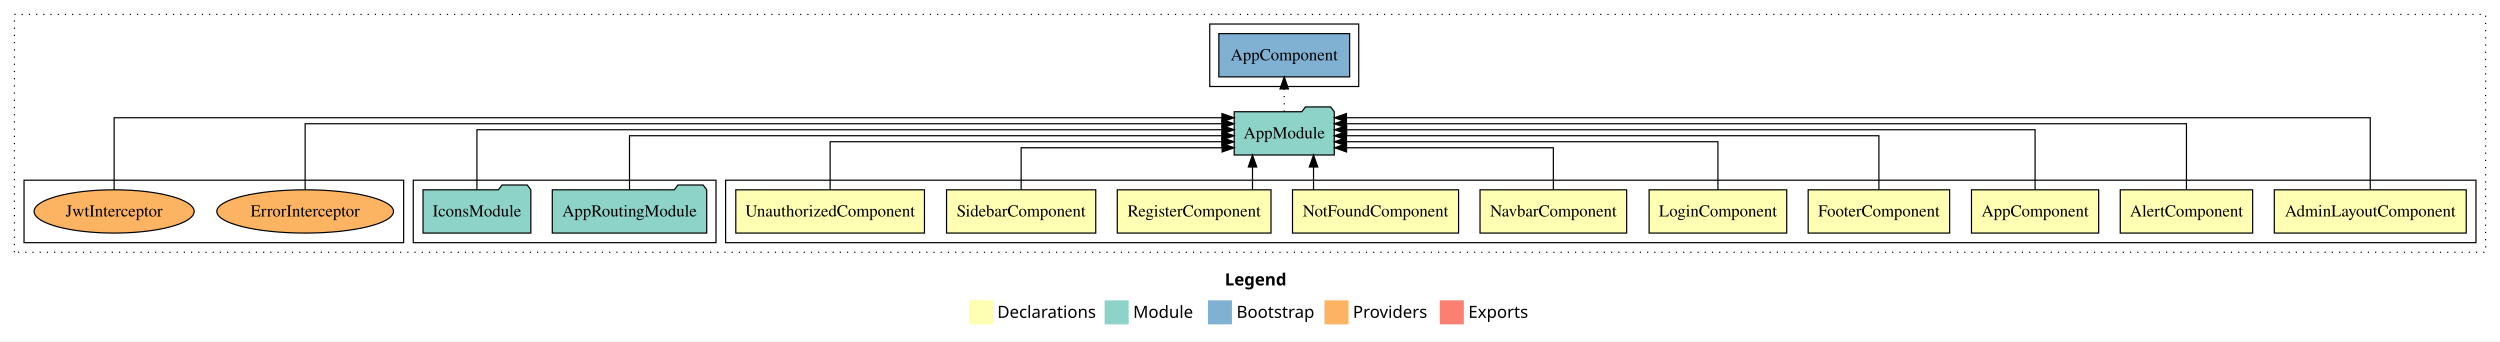
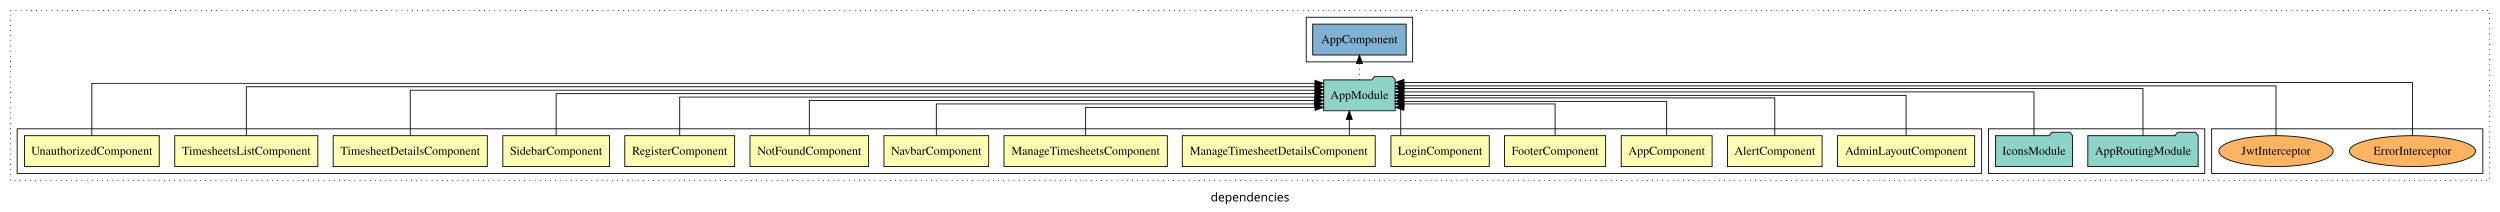
- <svg xmlns="http://www.w3.org/2000/svg" width="2081pt" height="284pt" viewBox="0.00 0.00 2081.00 284.00">
-   <g id="graph0" class="graph" transform="scale(1 1) rotate(0) translate(4 280)">
-     <polygon fill="#ffffff" stroke="transparent" points="-4,4 -4,-280 2077,-280 2077,4 -4,4" />
-     <text text-anchor="start" x="1015.509" y="-42.4" font-family="sans-serif" font-weight="bold" font-size="14.00" fill="#000000">Legend</text>
-     <polygon fill="#ffffb3" stroke="transparent" points="802.5,-10 802.5,-30 822.5,-30 822.5,-10 802.5,-10" />
-     <text text-anchor="start" x="826.129" y="-15.4" font-family="sans-serif" font-size="14.00" fill="#000000">  Declarations</text>
-     <polygon fill="#8dd3c7" stroke="transparent" points="915.5,-10 915.5,-30 935.5,-30 935.5,-10 915.5,-10" />
-     <text text-anchor="start" x="939.225" y="-15.4" font-family="sans-serif" font-size="14.00" fill="#000000">  Module</text>
-     <polygon fill="#80b1d3" stroke="transparent" points="1001.5,-10 1001.5,-30 1021.5,-30 1021.5,-10 1001.5,-10" />
-     <text text-anchor="start" x="1025.281" y="-15.4" font-family="sans-serif" font-size="14.00" fill="#000000">  Bootstrap</text>
-     <polygon fill="#fdb462" stroke="transparent" points="1098.5,-10 1098.5,-30 1118.5,-30 1118.5,-10 1098.5,-10" />
-     <text text-anchor="start" x="1122.173" y="-15.4" font-family="sans-serif" font-size="14.00" fill="#000000">  Providers</text>
-     <polygon fill="#fb8072" stroke="transparent" points="1194.5,-10 1194.5,-30 1214.5,-30 1214.5,-10 1194.5,-10" />
-     <text text-anchor="start" x="1218.226" y="-15.4" font-family="sans-serif" font-size="14.00" fill="#000000">  Exports</text>
+ <svg xmlns="http://www.w3.org/2000/svg" width="2913pt" height="247pt" viewBox="0.00 0.00 2913.00 246.80">
+   <g id="graph0" class="graph" transform="scale(1 1) rotate(0) translate(4 242.8)">
+     <polygon fill="white" stroke="transparent" points="-4,4 -4,-242.8 2909,-242.8 2909,4 -4,4" />
+     <text text-anchor="middle" x="1452.5" y="-8.2" font-family="sans-serif" font-size="14.00">dependencies</text>
    <g id="clust1" class="cluster">
-       <polygon fill="none" stroke="#000000" stroke-dasharray="1,5" points="8,-70 8,-268 2065,-268 2065,-70 8,-70" />
+       <polygon fill="none" stroke="black" stroke-dasharray="1,5" points="8,-32.8 8,-230.8 2897,-230.8 2897,-32.8 8,-32.8" />
+     </g>
+     <g id="clust20" class="cluster">
+       <polygon fill="none" stroke="black" points="2573,-40.8 2573,-92.8 2889,-92.8 2889,-40.8 2573,-40.8" />
+     </g>
+     <g id="clust17" class="cluster">
+       <polygon fill="none" stroke="black" points="2313,-40.8 2313,-92.8 2565,-92.8 2565,-40.8 2313,-40.8" />
    </g>
    <g id="clust2" class="cluster">
-       <polygon fill="none" stroke="#000000" points="600,-78 600,-130 2057,-130 2057,-78 600,-78" />
+       <polygon fill="none" stroke="black" points="16,-40.8 16,-92.8 2305,-92.8 2305,-40.8 16,-40.8" />
    </g>
-     <g id="clust13" class="cluster">
-       <polygon fill="none" stroke="#000000" points="340,-78 340,-130 592,-130 592,-78 340,-78" />
-     </g>
-     <g id="clust15" class="cluster">
-       <polygon fill="none" stroke="#000000" points="1003,-208 1003,-260 1127,-260 1127,-208 1003,-208" />
-     </g>
-     <g id="clust16" class="cluster">
-       <polygon fill="none" stroke="#000000" points="16,-78 16,-130 332,-130 332,-78 16,-78" />
+     <g id="clust19" class="cluster">
+       <polygon fill="none" stroke="black" points="1518,-170.8 1518,-222.8 1642,-222.8 1642,-170.8 1518,-170.8" />
    </g>
    <g id="node1" class="node">
-       <polygon fill="#ffffb3" stroke="#000000" points="2048.878,-122 1889.122,-122 1889.122,-86 2048.878,-86 2048.878,-122" />
-       <text text-anchor="middle" x="1969" y="-99.8" font-family="Times,serif" font-size="14.00" fill="#000000">AdminLayoutComponent</text>
+       <polygon fill="#ffffb3" stroke="black" points="2296.88,-84.8 2137.12,-84.8 2137.12,-48.8 2296.88,-48.8 2296.88,-84.8" />
+       <text text-anchor="middle" x="2217" y="-62.6" font-family="Times,serif" font-size="14.00">AdminLayoutComponent</text>
+     </g>
+     <g id="node15" class="node">
+       <polygon fill="#8dd3c7" stroke="black" points="1621.66,-149.8 1618.66,-153.8 1597.66,-153.8 1594.66,-149.8 1538.34,-149.8 1538.34,-113.8 1621.66,-113.8 1621.66,-149.8" />
+       <text text-anchor="middle" x="1580" y="-127.6" font-family="Times,serif" font-size="14.00">AppModule</text>
+     </g>
+     <g id="edge1" class="edge">
+       <path fill="none" stroke="black" d="M2217,-84.91C2217,-104.14 2217,-131.8 2217,-131.8 2217,-131.8 1631.8,-131.8 1631.8,-131.8" />
+       <polygon fill="black" stroke="black" points="1631.8,-128.3 1621.8,-131.8 1631.8,-135.3 1631.8,-128.3" />
+     </g>
+     <g id="node2" class="node">
+       <polygon fill="#ffffb3" stroke="black" points="2119.1,-84.8 2008.9,-84.8 2008.9,-48.8 2119.1,-48.8 2119.1,-84.8" />
+       <text text-anchor="middle" x="2064" y="-62.6" font-family="Times,serif" font-size="14.00">AlertComponent</text>
+     </g>
+     <g id="edge2" class="edge">
+       <path fill="none" stroke="black" d="M2064,-85.07C2064,-103.36 2064,-128.8 2064,-128.8 2064,-128.8 1631.68,-128.8 1631.68,-128.8" />
+       <polygon fill="black" stroke="black" points="1631.68,-125.3 1621.68,-128.8 1631.68,-132.3 1631.68,-125.3" />
+     </g>
+     <g id="node3" class="node">
+       <polygon fill="#ffffb3" stroke="black" points="1990.94,-84.8 1885.06,-84.8 1885.06,-48.8 1990.94,-48.8 1990.94,-84.8" />
+       <text text-anchor="middle" x="1938" y="-62.6" font-family="Times,serif" font-size="14.00">AppComponent</text>
+     </g>
+     <g id="edge3" class="edge">
+       <path fill="none" stroke="black" d="M1938,-84.83C1938,-101.86 1938,-124.8 1938,-124.8 1938,-124.8 1631.77,-124.8 1631.77,-124.8" />
+       <polygon fill="black" stroke="black" points="1631.77,-121.3 1621.77,-124.8 1631.77,-128.3 1631.77,-121.3" />
+     </g>
+     <g id="node4" class="node">
+       <polygon fill="#ffffb3" stroke="black" points="1866.88,-84.8 1749.12,-84.8 1749.12,-48.8 1866.88,-48.8 1866.88,-84.8" />
+       <text text-anchor="middle" x="1808" y="-62.6" font-family="Times,serif" font-size="14.00">FooterComponent</text>
+     </g>
+     <g id="edge4" class="edge">
+       <path fill="none" stroke="black" d="M1808,-84.81C1808,-100.85 1808,-121.8 1808,-121.8 1808,-121.8 1631.82,-121.8 1631.82,-121.8" />
+       <polygon fill="black" stroke="black" points="1631.82,-118.3 1621.82,-121.8 1631.82,-125.3 1631.82,-118.3" />
+     </g>
+     <g id="node5" class="node">
+       <polygon fill="#ffffb3" stroke="black" points="1731.27,-84.8 1616.73,-84.8 1616.73,-48.8 1731.27,-48.8 1731.27,-84.8" />
+       <text text-anchor="middle" x="1674" y="-62.6" font-family="Times,serif" font-size="14.00">LoginComponent</text>
+     </g>
+     <g id="edge5" class="edge">
+       <path fill="none" stroke="black" d="M1628.15,-84.92C1628.15,-99.58 1628.15,-117.8 1628.15,-117.8 1628.15,-117.8 1627.52,-117.8 1627.52,-117.8" />
+       <polygon fill="black" stroke="black" points="1631.86,-114.3 1621.86,-117.8 1631.86,-121.3 1631.86,-114.3" />
+     </g>
+     <g id="node6" class="node">
+       <polygon fill="#ffffb3" stroke="black" points="1598.39,-84.8 1373.61,-84.8 1373.61,-48.8 1598.39,-48.8 1598.39,-84.8" />
+       <text text-anchor="middle" x="1486" y="-62.6" font-family="Times,serif" font-size="14.00">ManageTimesheetDetailsComponent</text>
+     </g>
+     <g id="edge6" class="edge">
+       <path fill="none" stroke="black" d="M1568.18,-84.91C1568.18,-84.91 1568.18,-103.79 1568.18,-103.79" />
+       <polygon fill="black" stroke="black" points="1564.68,-103.79 1568.18,-113.79 1571.68,-103.79 1564.68,-103.79" />
+     </g>
+     <g id="node7" class="node">
+       <polygon fill="#ffffb3" stroke="black" points="1356.18,-84.8 1165.82,-84.8 1165.82,-48.8 1356.18,-48.8 1356.18,-84.8" />
+       <text text-anchor="middle" x="1261" y="-62.6" font-family="Times,serif" font-size="14.00">ManageTimesheetsComponent</text>
+     </g>
+     <g id="edge7" class="edge">
+       <path fill="none" stroke="black" d="M1261,-84.92C1261,-99.58 1261,-117.8 1261,-117.8 1261,-117.8 1528.3,-117.8 1528.3,-117.8" />
+       <polygon fill="black" stroke="black" points="1528.3,-121.3 1538.3,-117.8 1528.3,-114.3 1528.3,-121.3" />
+     </g>
+     <g id="node8" class="node">
+       <polygon fill="#ffffb3" stroke="black" points="1148.03,-84.8 1025.97,-84.8 1025.97,-48.8 1148.03,-48.8 1148.03,-84.8" />
+       <text text-anchor="middle" x="1087" y="-62.6" font-family="Times,serif" font-size="14.00">NavbarComponent</text>
+     </g>
+     <g id="edge8" class="edge">
+       <path fill="none" stroke="black" d="M1087,-84.81C1087,-100.85 1087,-121.8 1087,-121.8 1087,-121.8 1527.97,-121.8 1527.97,-121.8" />
+       <polygon fill="black" stroke="black" points="1527.97,-125.3 1537.97,-121.8 1527.97,-118.3 1527.97,-125.3" />
+     </g>
+     <g id="node9" class="node">
+       <polygon fill="#ffffb3" stroke="black" points="1008.12,-84.8 869.88,-84.8 869.88,-48.8 1008.12,-48.8 1008.12,-84.8" />
+       <text text-anchor="middle" x="939" y="-62.6" font-family="Times,serif" font-size="14.00">NotFoundComponent</text>
+     </g>
+     <g id="edge9" class="edge">
+       <path fill="none" stroke="black" d="M939,-84.82C939,-102.17 939,-125.8 939,-125.8 939,-125.8 1527.94,-125.8 1527.94,-125.8" />
+       <polygon fill="black" stroke="black" points="1527.94,-129.3 1537.94,-125.8 1527.94,-122.3 1527.94,-129.3" />
+     </g>
+     <g id="node10" class="node">
+       <polygon fill="#ffffb3" stroke="black" points="851.99,-84.8 724.01,-84.8 724.01,-48.8 851.99,-48.8 851.99,-84.8" />
+       <text text-anchor="middle" x="788" y="-62.6" font-family="Times,serif" font-size="14.00">RegisterComponent</text>
+     </g>
+     <g id="edge10" class="edge">
+       <path fill="none" stroke="black" d="M788,-85.02C788,-103.63 788,-129.8 788,-129.8 788,-129.8 1528.26,-129.8 1528.26,-129.8" />
+       <polygon fill="black" stroke="black" points="1528.26,-133.3 1538.26,-129.8 1528.26,-126.3 1528.26,-133.3" />
    </g>
    <g id="node11" class="node">
-       <polygon fill="#8dd3c7" stroke="#000000" points="1106.657,-187 1103.657,-191 1082.657,-191 1079.657,-187 1023.343,-187 1023.343,-151 1106.657,-151 1106.657,-187" />
-       <text text-anchor="middle" x="1065" y="-164.8" font-family="Times,serif" font-size="14.00" fill="#000000">AppModule</text>
+       <polygon fill="#ffffb3" stroke="black" points="706.1,-84.8 581.9,-84.8 581.9,-48.8 706.1,-48.8 706.1,-84.8" />
+       <text text-anchor="middle" x="644" y="-62.6" font-family="Times,serif" font-size="14.00">SidebarComponent</text>
    </g>
-     <g id="edge1" class="edge">
-       <path fill="none" stroke="#000000" d="M1969,-122.091C1969,-145.133 1969,-182 1969,-182 1969,-182 1116.789,-182 1116.789,-182" />
-       <polygon fill="#000000" stroke="#000000" points="1116.789,-178.5 1106.789,-182 1116.789,-185.5 1116.789,-178.5" />
+     <g id="edge11" class="edge">
+       <path fill="none" stroke="black" d="M644,-85.11C644,-104.95 644,-133.8 644,-133.8 644,-133.8 1528.27,-133.8 1528.27,-133.8" />
+       <polygon fill="black" stroke="black" points="1528.27,-137.3 1538.27,-133.8 1528.27,-130.3 1528.27,-137.3" />
    </g>
-     <g id="node2" class="node">
-       <polygon fill="#ffffb3" stroke="#000000" points="1871.095,-122 1760.905,-122 1760.905,-86 1871.095,-86 1871.095,-122" />
-       <text text-anchor="middle" x="1816" y="-99.8" font-family="Times,serif" font-size="14.00" fill="#000000">AlertComponent</text>
+     <g id="node12" class="node">
+       <polygon fill="#ffffb3" stroke="black" points="563.8,-84.8 384.2,-84.8 384.2,-48.8 563.8,-48.8 563.8,-84.8" />
+       <text text-anchor="middle" x="474" y="-62.6" font-family="Times,serif" font-size="14.00">TimesheetDetailsComponent</text>
    </g>
-     <g id="edge2" class="edge">
-       <path fill="none" stroke="#000000" d="M1816,-122.045C1816,-143.662 1816,-177 1816,-177 1816,-177 1116.716,-177 1116.716,-177" />
-       <polygon fill="#000000" stroke="#000000" points="1116.716,-173.5 1106.716,-177 1116.716,-180.5 1116.716,-173.5" />
+     <g id="edge12" class="edge">
+       <path fill="none" stroke="black" d="M474,-85.08C474,-106.12 474,-137.8 474,-137.8 474,-137.8 1528.33,-137.8 1528.33,-137.8" />
+       <polygon fill="black" stroke="black" points="1528.33,-141.3 1538.33,-137.8 1528.33,-134.3 1528.33,-141.3" />
    </g>
-     <g id="node3" class="node">
-       <polygon fill="#ffffb3" stroke="#000000" points="1742.94,-122 1637.06,-122 1637.06,-86 1742.94,-86 1742.94,-122" />
-       <text text-anchor="middle" x="1690" y="-99.8" font-family="Times,serif" font-size="14.00" fill="#000000">AppComponent</text>
+     <g id="node13" class="node">
+       <polygon fill="#ffffb3" stroke="black" points="366.37,-84.8 199.63,-84.8 199.63,-48.8 366.37,-48.8 366.37,-84.8" />
+       <text text-anchor="middle" x="283" y="-62.6" font-family="Times,serif" font-size="14.00">TimesheetsListComponent</text>
    </g>
-     <g id="edge3" class="edge">
-       <path fill="none" stroke="#000000" d="M1690,-122.223C1690,-142.365 1690,-172 1690,-172 1690,-172 1116.978,-172 1116.978,-172" />
-       <polygon fill="#000000" stroke="#000000" points="1116.978,-168.5 1106.978,-172 1116.978,-175.5 1116.978,-168.5" />
-     </g>
-     <g id="node4" class="node">
-       <polygon fill="#ffffb3" stroke="#000000" points="1618.881,-122 1501.119,-122 1501.119,-86 1618.881,-86 1618.881,-122" />
-       <text text-anchor="middle" x="1560" y="-99.8" font-family="Times,serif" font-size="14.00" fill="#000000">FooterComponent</text>
-     </g>
-     <g id="edge4" class="edge">
-       <path fill="none" stroke="#000000" d="M1560,-122.222C1560,-140.828 1560,-167 1560,-167 1560,-167 1116.777,-167 1116.777,-167" />
-       <polygon fill="#000000" stroke="#000000" points="1116.777,-163.5 1106.777,-167 1116.777,-170.5 1116.777,-163.5" />
-     </g>
-     <g id="node5" class="node">
-       <polygon fill="#ffffb3" stroke="#000000" points="1483.276,-122 1368.724,-122 1368.724,-86 1483.276,-86 1483.276,-122" />
-       <text text-anchor="middle" x="1426" y="-99.8" font-family="Times,serif" font-size="14.00" fill="#000000">LoginComponent</text>
-     </g>
-     <g id="edge5" class="edge">
-       <path fill="none" stroke="#000000" d="M1426,-122.034C1426,-139.06 1426,-162 1426,-162 1426,-162 1116.764,-162 1116.764,-162" />
-       <polygon fill="#000000" stroke="#000000" points="1116.764,-158.5 1106.764,-162 1116.764,-165.5 1116.764,-158.5" />
-     </g>
-     <g id="node6" class="node">
-       <polygon fill="#ffffb3" stroke="#000000" points="1350.03,-122 1227.97,-122 1227.97,-86 1350.03,-86 1350.03,-122" />
-       <text text-anchor="middle" x="1289" y="-99.8" font-family="Times,serif" font-size="14.00" fill="#000000">NavbarComponent</text>
-     </g>
-     <g id="edge6" class="edge">
-       <path fill="none" stroke="#000000" d="M1289,-122.24C1289,-137.571 1289,-157 1289,-157 1289,-157 1116.87,-157 1116.87,-157" />
-       <polygon fill="#000000" stroke="#000000" points="1116.87,-153.5 1106.87,-157 1116.87,-160.5 1116.87,-153.5" />
-     </g>
-     <g id="node7" class="node">
-       <polygon fill="#ffffb3" stroke="#000000" points="1210.112,-122 1071.888,-122 1071.888,-86 1210.112,-86 1210.112,-122" />
-       <text text-anchor="middle" x="1141" y="-99.8" font-family="Times,serif" font-size="14.00" fill="#000000">NotFoundComponent</text>
-     </g>
-     <g id="edge7" class="edge">
-       <path fill="none" stroke="#000000" d="M1089.386,-122.106C1089.386,-122.106 1089.386,-140.991 1089.386,-140.991" />
-       <polygon fill="#000000" stroke="#000000" points="1085.886,-140.991 1089.386,-150.991 1092.886,-140.991 1085.886,-140.991" />
-     </g>
-     <g id="node8" class="node">
-       <polygon fill="#ffffb3" stroke="#000000" points="1053.985,-122 926.015,-122 926.015,-86 1053.985,-86 1053.985,-122" />
-       <text text-anchor="middle" x="990" y="-99.8" font-family="Times,serif" font-size="14.00" fill="#000000">RegisterComponent</text>
-     </g>
-     <g id="edge8" class="edge">
-       <path fill="none" stroke="#000000" d="M1038.582,-122.106C1038.582,-122.106 1038.582,-140.991 1038.582,-140.991" />
-       <polygon fill="#000000" stroke="#000000" points="1035.082,-140.991 1038.582,-150.991 1042.082,-140.991 1035.082,-140.991" />
-     </g>
-     <g id="node9" class="node">
-       <polygon fill="#ffffb3" stroke="#000000" points="908.095,-122 783.905,-122 783.905,-86 908.095,-86 908.095,-122" />
-       <text text-anchor="middle" x="846" y="-99.8" font-family="Times,serif" font-size="14.00" fill="#000000">SidebarComponent</text>
-     </g>
-     <g id="edge9" class="edge">
-       <path fill="none" stroke="#000000" d="M846,-122.24C846,-137.571 846,-157 846,-157 846,-157 1013.292,-157 1013.292,-157" />
-       <polygon fill="#000000" stroke="#000000" points="1013.292,-160.5 1023.292,-157 1013.292,-153.5 1013.292,-160.5" />
-     </g>
-     <g id="node10" class="node">
-       <polygon fill="#ffffb3" stroke="#000000" points="765.525,-122 608.475,-122 608.475,-86 765.525,-86 765.525,-122" />
-       <text text-anchor="middle" x="687" y="-99.8" font-family="Times,serif" font-size="14.00" fill="#000000">UnauthorizedComponent</text>
-     </g>
-     <g id="edge10" class="edge">
-       <path fill="none" stroke="#000000" d="M687,-122.034C687,-139.06 687,-162 687,-162 687,-162 1013.103,-162 1013.103,-162" />
-       <polygon fill="#000000" stroke="#000000" points="1013.103,-165.5 1023.103,-162 1013.103,-158.5 1013.103,-165.5" />
+     <g id="edge13" class="edge">
+       <path fill="none" stroke="black" d="M283,-84.96C283,-107.15 283,-141.8 283,-141.8 283,-141.8 1528.32,-141.8 1528.32,-141.8" />
+       <polygon fill="black" stroke="black" points="1528.32,-145.3 1538.32,-141.8 1528.32,-138.3 1528.32,-145.3" />
    </g>
    <g id="node14" class="node">
-       <polygon fill="#80b1d3" stroke="#000000" points="1119.439,-252 1010.561,-252 1010.561,-216 1119.439,-216 1119.439,-252" />
-       <text text-anchor="middle" x="1065" y="-229.8" font-family="Times,serif" font-size="14.00" fill="#000000">AppComponent </text>
-     </g>
-     <g id="edge13" class="edge">
-       <path fill="none" stroke="#000000" stroke-dasharray="1,5" d="M1065,-187.106C1065,-187.106 1065,-205.991 1065,-205.991" />
-       <polygon fill="#000000" stroke="#000000" points="1061.5,-205.991 1065,-215.991 1068.5,-205.991 1061.5,-205.991" />
-     </g>
-     <g id="node12" class="node">
-       <polygon fill="#8dd3c7" stroke="#000000" points="584.274,-122 581.274,-126 560.274,-126 557.274,-122 455.726,-122 455.726,-86 584.274,-86 584.274,-122" />
-       <text text-anchor="middle" x="520" y="-99.8" font-family="Times,serif" font-size="14.00" fill="#000000">AppRoutingModule</text>
-     </g>
-     <g id="edge11" class="edge">
-       <path fill="none" stroke="#000000" d="M520,-122.222C520,-140.828 520,-167 520,-167 520,-167 1013.14,-167 1013.14,-167" />
-       <polygon fill="#000000" stroke="#000000" points="1013.14,-170.5 1023.14,-167 1013.14,-163.5 1013.14,-170.5" />
-     </g>
-     <g id="node13" class="node">
-       <polygon fill="#8dd3c7" stroke="#000000" points="437.87,-122 434.87,-126 413.87,-126 410.87,-122 348.13,-122 348.13,-86 437.87,-86 437.87,-122" />
-       <text text-anchor="middle" x="393" y="-99.8" font-family="Times,serif" font-size="14.00" fill="#000000">IconsModule</text>
-     </g>
-     <g id="edge12" class="edge">
-       <path fill="none" stroke="#000000" d="M393,-122.223C393,-142.365 393,-172 393,-172 393,-172 1013.217,-172 1013.217,-172" />
-       <polygon fill="#000000" stroke="#000000" points="1013.217,-175.5 1023.217,-172 1013.217,-168.5 1013.217,-175.5" />
-     </g>
-     <g id="node15" class="node">
-       <ellipse fill="#fdb462" stroke="#000000" cx="250" cy="-104" rx="73.533" ry="18" />
-       <text text-anchor="middle" x="250" y="-99.8" font-family="Times,serif" font-size="14.00" fill="#000000">ErrorInterceptor</text>
+       <polygon fill="#ffffb3" stroke="black" points="181.53,-84.8 24.47,-84.8 24.47,-48.8 181.53,-48.8 181.53,-84.8" />
+       <text text-anchor="middle" x="103" y="-62.6" font-family="Times,serif" font-size="14.00">UnauthorizedComponent</text>
    </g>
    <g id="edge14" class="edge">
-       <path fill="none" stroke="#000000" d="M250,-122.045C250,-143.662 250,-177 250,-177 250,-177 1013.181,-177 1013.181,-177" />
-       <polygon fill="#000000" stroke="#000000" points="1013.181,-180.5 1023.181,-177 1013.181,-173.5 1013.181,-180.5" />
+       <path fill="none" stroke="black" d="M103,-85.12C103,-108.46 103,-145.8 103,-145.8 103,-145.8 1528.18,-145.8 1528.18,-145.8" />
+       <polygon fill="black" stroke="black" points="1528.18,-149.3 1538.18,-145.8 1528.18,-142.3 1528.18,-149.3" />
+     </g>
+     <g id="node18" class="node">
+       <polygon fill="#80b1d3" stroke="black" points="1634.44,-214.8 1525.56,-214.8 1525.56,-178.8 1634.44,-178.8 1634.44,-214.8" />
+       <text text-anchor="middle" x="1580" y="-192.6" font-family="Times,serif" font-size="14.00">AppComponent </text>
+     </g>
+     <g id="edge17" class="edge">
+       <path fill="none" stroke="black" stroke-dasharray="1,5" d="M1580,-149.91C1580,-149.91 1580,-168.79 1580,-168.79" />
+       <polygon fill="black" stroke="black" points="1576.5,-168.79 1580,-178.79 1583.5,-168.79 1576.5,-168.79" />
    </g>
    <g id="node16" class="node">
-       <ellipse fill="#fdb462" stroke="#000000" cx="91" cy="-104" rx="66.609" ry="18" />
-       <text text-anchor="middle" x="91" y="-99.8" font-family="Times,serif" font-size="14.00" fill="#000000">JwtInterceptor</text>
+       <polygon fill="#8dd3c7" stroke="black" points="2557.28,-84.8 2554.28,-88.8 2533.28,-88.8 2530.28,-84.8 2428.72,-84.8 2428.72,-48.8 2557.28,-48.8 2557.28,-84.8" />
+       <text text-anchor="middle" x="2493" y="-62.6" font-family="Times,serif" font-size="14.00">AppRoutingModule</text>
    </g>
    <g id="edge15" class="edge">
-       <path fill="none" stroke="#000000" d="M91,-122.091C91,-145.133 91,-182 91,-182 91,-182 1013.148,-182 1013.148,-182" />
-       <polygon fill="#000000" stroke="#000000" points="1013.149,-185.5 1023.148,-182 1013.148,-178.5 1013.149,-185.5" />
+       <path fill="none" stroke="black" d="M2493,-84.84C2493,-106.46 2493,-139.8 2493,-139.8 2493,-139.8 1631.9,-139.8 1631.9,-139.8" />
+       <polygon fill="black" stroke="black" points="1631.9,-136.3 1621.9,-139.8 1631.9,-143.3 1631.9,-136.3" />
+     </g>
+     <g id="node17" class="node">
+       <polygon fill="#8dd3c7" stroke="black" points="2410.88,-84.8 2407.88,-88.8 2386.88,-88.8 2383.88,-84.8 2321.12,-84.8 2321.12,-48.8 2410.88,-48.8 2410.88,-84.8" />
+       <text text-anchor="middle" x="2366" y="-62.6" font-family="Times,serif" font-size="14.00">IconsModule</text>
+     </g>
+     <g id="edge16" class="edge">
+       <path fill="none" stroke="black" d="M2366,-84.93C2366,-105.37 2366,-135.8 2366,-135.8 2366,-135.8 1631.7,-135.8 1631.7,-135.8" />
+       <polygon fill="black" stroke="black" points="1631.7,-132.3 1621.7,-135.8 1631.7,-139.3 1631.7,-132.3" />
+     </g>
+     <g id="node19" class="node">
+       <ellipse fill="#fdb462" stroke="black" cx="2807" cy="-66.8" rx="73.54" ry="18" />
+       <text text-anchor="middle" x="2807" y="-62.6" font-family="Times,serif" font-size="14.00">ErrorInterceptor</text>
+     </g>
+     <g id="edge18" class="edge">
+       <path fill="none" stroke="black" d="M2807,-84.95C2807,-108.56 2807,-146.8 2807,-146.8 2807,-146.8 1631.88,-146.8 1631.88,-146.8" />
+       <polygon fill="black" stroke="black" points="1631.88,-143.3 1621.88,-146.8 1631.88,-150.3 1631.88,-143.3" />
+     </g>
+     <g id="node20" class="node">
+       <ellipse fill="#fdb462" stroke="black" cx="2648" cy="-66.8" rx="66.62" ry="18" />
+       <text text-anchor="middle" x="2648" y="-62.6" font-family="Times,serif" font-size="14.00">JwtInterceptor</text>
+     </g>
+     <g id="edge19" class="edge">
+       <path fill="none" stroke="black" d="M2648,-84.81C2648,-107.29 2648,-142.8 2648,-142.8 2648,-142.8 1631.87,-142.8 1631.87,-142.8" />
+       <polygon fill="black" stroke="black" points="1631.87,-139.3 1621.87,-142.8 1631.87,-146.3 1631.87,-139.3" />
    </g>
  </g>
</svg>
